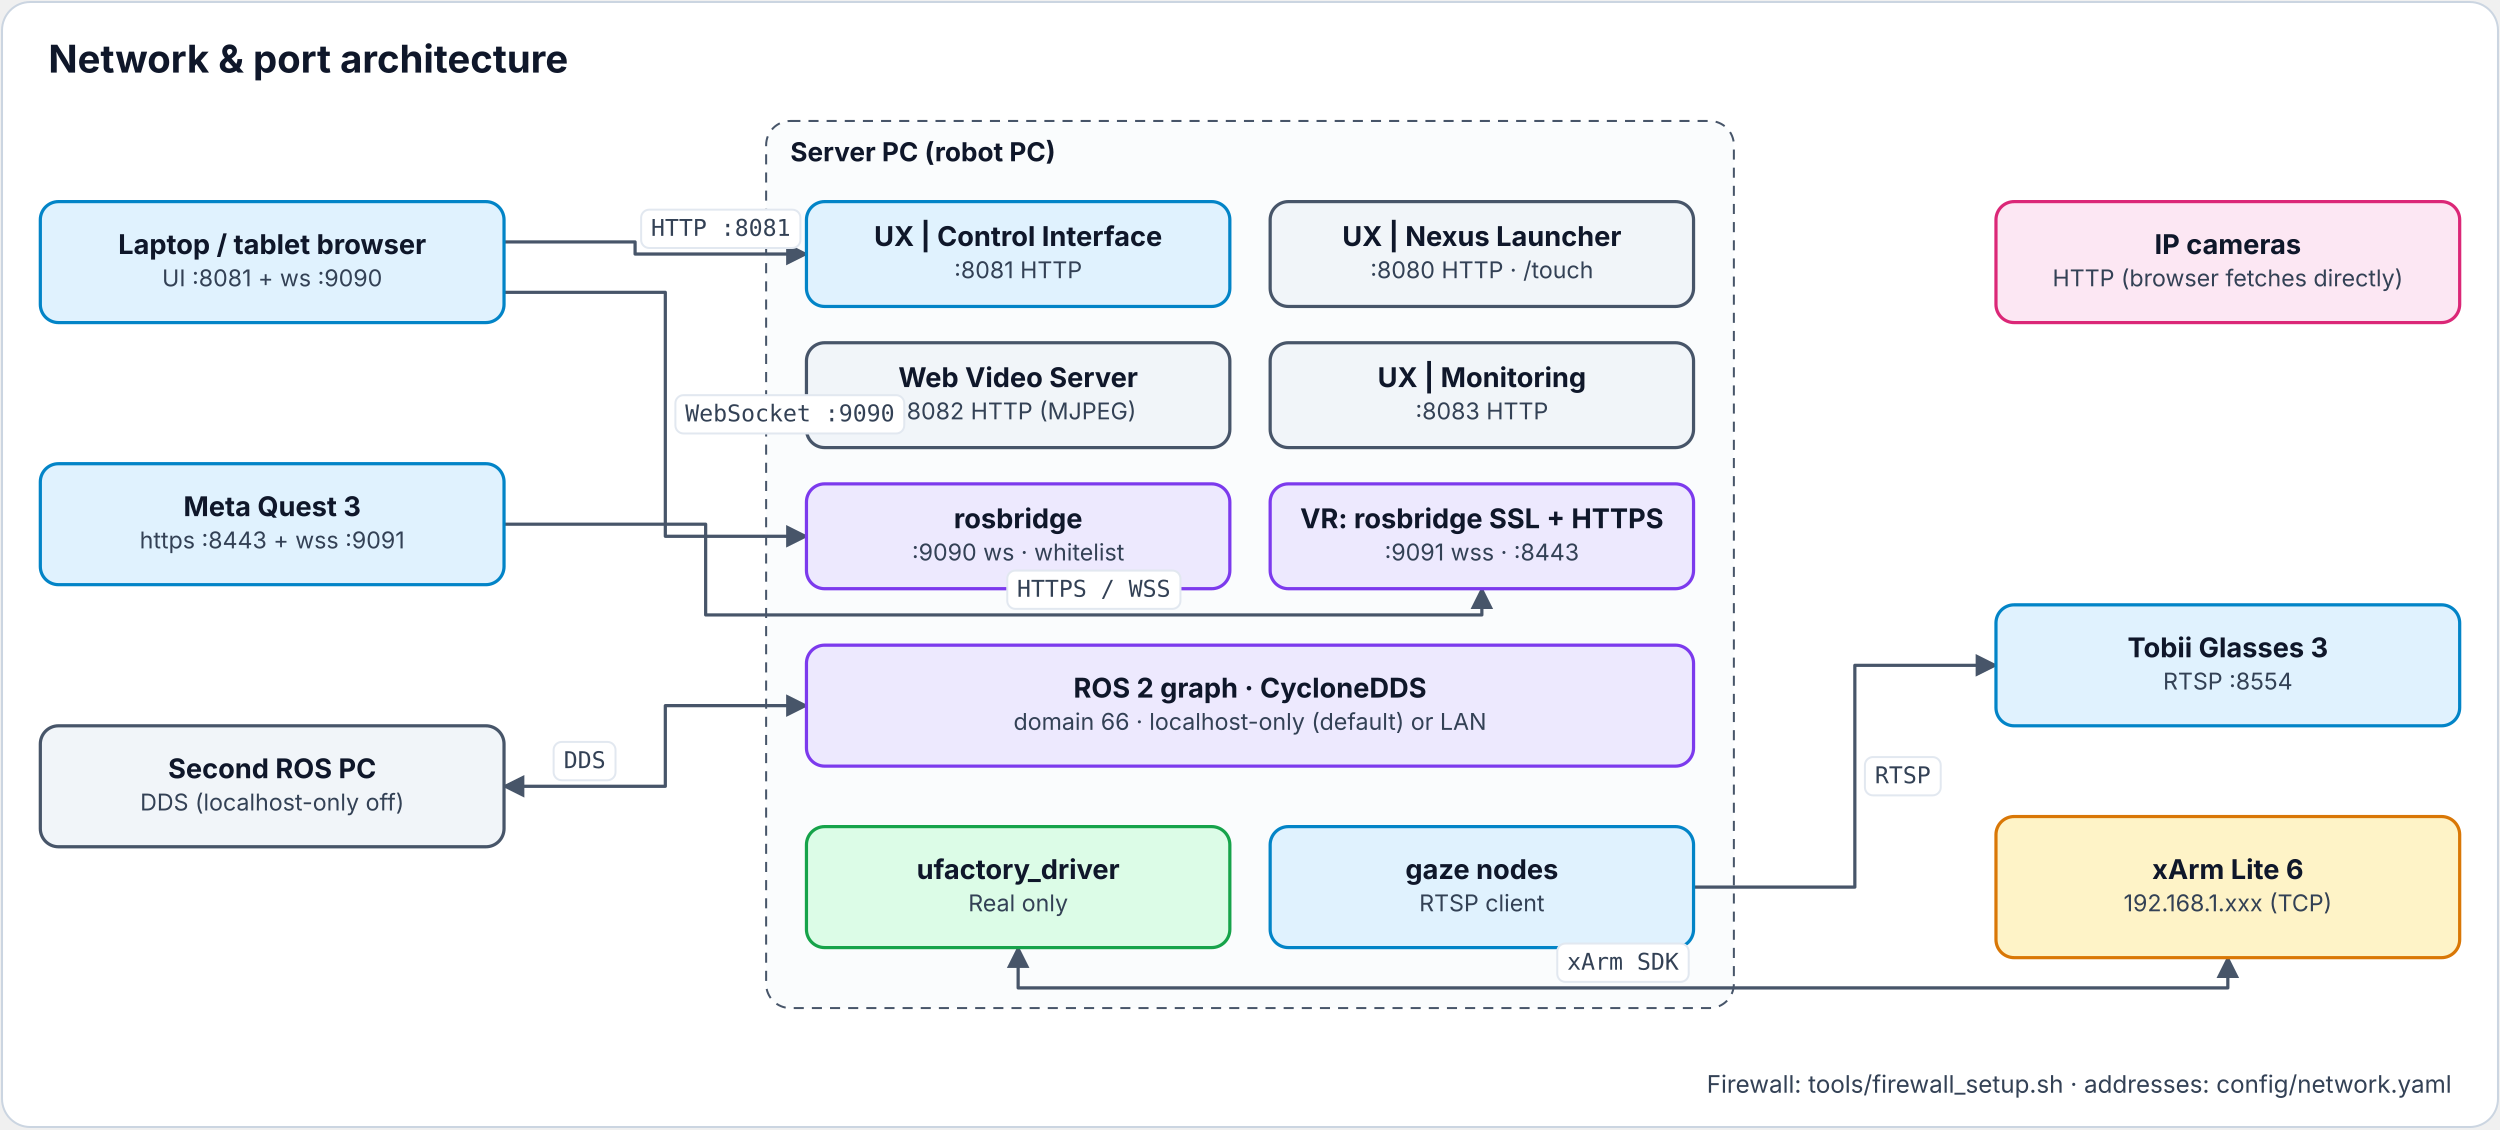
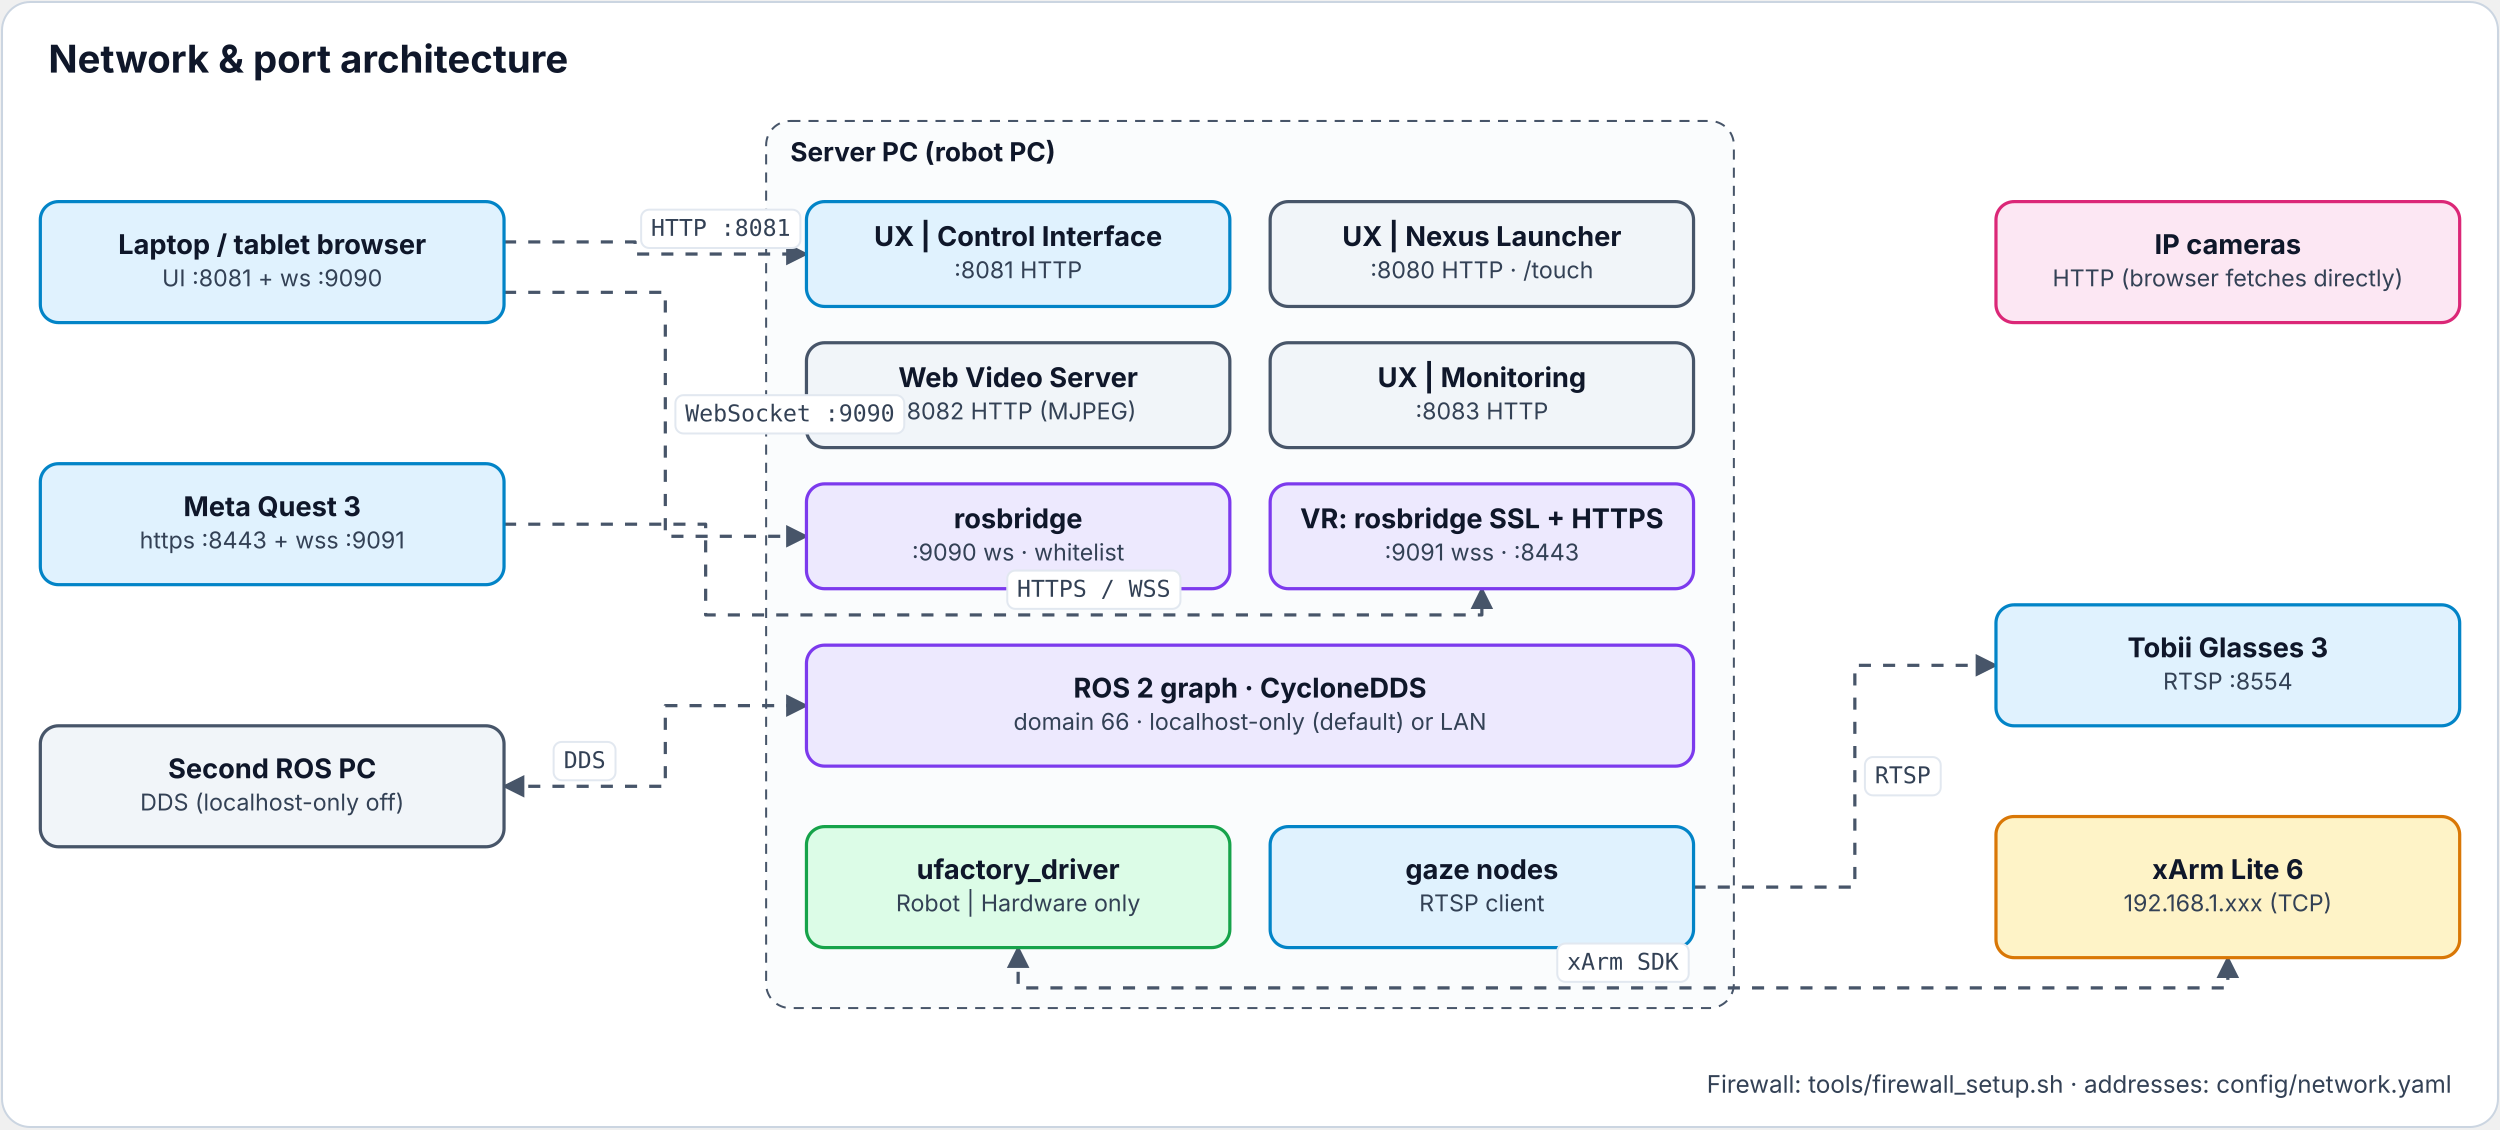
<svg xmlns="http://www.w3.org/2000/svg" viewBox="0 0 1240 560" width="1240" height="560" role="img" aria-label="Network &amp; port architecture">
  <defs>
    <marker id="a" viewBox="0 0 10 10" refX="9" refY="5" markerWidth="7" markerHeight="7" orient="auto-start-reverse">
      <path d="M0,0 L10,5 L0,10 z" fill="#475569" />
    </marker>
  </defs>
  <rect x="1" y="1" width="1238" height="558" rx="14" fill="#ffffff" stroke="#cbd5e1" />
  <text x="24" y="36" font-family="Inter, Segoe UI, Helvetica, Arial, sans-serif" font-size="19" font-weight="700" fill="#0f172a">Network &amp; port architecture</text>
  <rect x="380" y="60" width="480" height="440" rx="12" fill="#f1f5f9" fill-opacity="0.35" stroke="#475569" stroke-dasharray="5 4" />
  <text x="392" y="80" font-family="Inter, Segoe UI, Helvetica, Arial, sans-serif" font-size="13" font-weight="700" fill="#0f172a">Server PC (robot PC)</text>
  <path d="M250.0,120.0 L315.0,120.0 L315.0,126.0 L400.0,126.0" fill="none" stroke="#475569" stroke-width="1.6" stroke-linejoin="round" marker-end="url(#a)" />
  <path d="M250.0,145.0 L330.0,145.0 L330.0,266.0 L400.0,266.0" fill="none" stroke="#475569" stroke-width="1.6" stroke-linejoin="round" marker-end="url(#a)" />
  <path d="M250.0,260.0 L350.0,260.0 L350.0,305.0 L735.0,305.0 L735.0,292.0" fill="none" stroke="#475569" stroke-width="1.6" stroke-linejoin="round" marker-end="url(#a)" />
  <path d="M250.0,390.0 L330.0,390.0 L330.0,350.0 L400.0,350.0" fill="none" stroke="#475569" stroke-width="1.6" stroke-linejoin="round" marker-end="url(#a)" marker-start="url(#a)" />
  <path d="M505.0,470.0 L505.0,490.0 L1105.0,490.0 L1105.0,475.0" fill="none" stroke="#475569" stroke-width="1.6" stroke-linejoin="round" marker-end="url(#a)" marker-start="url(#a)" />
  <path d="M840.0,440.0 L920.0,440.0 L920.0,330.0 L990.0,330.0" fill="none" stroke="#475569" stroke-width="1.6" stroke-linejoin="round" marker-end="url(#a)" />
-   <rect x="20" y="100" width="230" height="60" rx="9" fill="#e0f2fe" stroke="#0284c7" stroke-width="1.6" />
-   <text x="135.0" y="126.0" font-family="Inter, Segoe UI, Helvetica, Arial, sans-serif" font-size="13.5" font-weight="700" text-anchor="middle" fill="#0f172a">Laptop / tablet browser</text>
-   <text x="135.0" y="142.0" font-family="Inter, Segoe UI, Helvetica, Arial, sans-serif" font-size="11.5" text-anchor="middle" fill="#334155">UI :8081 + ws :9090</text>
-   <rect x="20" y="230" width="230" height="60" rx="9" fill="#e0f2fe" stroke="#0284c7" stroke-width="1.6" />
-   <text x="135.0" y="256.0" font-family="Inter, Segoe UI, Helvetica, Arial, sans-serif" font-size="13.5" font-weight="700" text-anchor="middle" fill="#0f172a">Meta Quest 3</text>
-   <text x="135.0" y="272.0" font-family="Inter, Segoe UI, Helvetica, Arial, sans-serif" font-size="11.5" text-anchor="middle" fill="#334155">https :8443 + wss :9091</text>
-   <rect x="20" y="360" width="230" height="60" rx="9" fill="#f1f5f9" stroke="#475569" stroke-width="1.6" />
-   <text x="135.0" y="386.0" font-family="Inter, Segoe UI, Helvetica, Arial, sans-serif" font-size="13.5" font-weight="700" text-anchor="middle" fill="#0f172a">Second ROS PC</text>
-   <text x="135.0" y="402.0" font-family="Inter, Segoe UI, Helvetica, Arial, sans-serif" font-size="11.5" text-anchor="middle" fill="#334155">DDS (localhost-only off)</text>
-   <rect x="400" y="100" width="210" height="52" rx="9" fill="#e0f2fe" stroke="#0284c7" stroke-width="1.6" />
-   <text x="505.0" y="122.0" font-family="Inter, Segoe UI, Helvetica, Arial, sans-serif" font-size="13.5" font-weight="700" text-anchor="middle" fill="#0f172a">UX | Control Interface</text>
-   <text x="505.0" y="138.0" font-family="Inter, Segoe UI, Helvetica, Arial, sans-serif" font-size="11.5" text-anchor="middle" fill="#334155">:8081 HTTP</text>
-   <rect x="630" y="100" width="210" height="52" rx="9" fill="#f1f5f9" stroke="#475569" stroke-width="1.6" />
-   <text x="735.0" y="122.0" font-family="Inter, Segoe UI, Helvetica, Arial, sans-serif" font-size="13.5" font-weight="700" text-anchor="middle" fill="#0f172a">UX | Nexus Launcher</text>
-   <text x="735.0" y="138.0" font-family="Inter, Segoe UI, Helvetica, Arial, sans-serif" font-size="11.5" text-anchor="middle" fill="#334155">:8080 HTTP · /touch</text>
-   <rect x="400" y="170" width="210" height="52" rx="9" fill="#f1f5f9" stroke="#475569" stroke-width="1.6" />
-   <text x="505.0" y="192.0" font-family="Inter, Segoe UI, Helvetica, Arial, sans-serif" font-size="13.5" font-weight="700" text-anchor="middle" fill="#0f172a">Web Video Server</text>
-   <text x="505.0" y="208.0" font-family="Inter, Segoe UI, Helvetica, Arial, sans-serif" font-size="11.5" text-anchor="middle" fill="#334155">:8082 HTTP (MJPEG)</text>
-   <rect x="630" y="170" width="210" height="52" rx="9" fill="#f1f5f9" stroke="#475569" stroke-width="1.6" />
-   <text x="735.0" y="192.0" font-family="Inter, Segoe UI, Helvetica, Arial, sans-serif" font-size="13.5" font-weight="700" text-anchor="middle" fill="#0f172a">UX | Monitoring</text>
-   <text x="735.0" y="208.0" font-family="Inter, Segoe UI, Helvetica, Arial, sans-serif" font-size="11.5" text-anchor="middle" fill="#334155">:8083 HTTP</text>
-   <rect x="400" y="240" width="210" height="52" rx="9" fill="#ede9fe" stroke="#7c3aed" stroke-width="1.6" />
-   <text x="505.0" y="262.0" font-family="Inter, Segoe UI, Helvetica, Arial, sans-serif" font-size="13.5" font-weight="700" text-anchor="middle" fill="#0f172a">rosbridge</text>
-   <text x="505.0" y="278.0" font-family="Inter, Segoe UI, Helvetica, Arial, sans-serif" font-size="11.5" text-anchor="middle" fill="#334155">:9090 ws · whitelist</text>
-   <rect x="630" y="240" width="210" height="52" rx="9" fill="#ede9fe" stroke="#7c3aed" stroke-width="1.6" />
-   <text x="735.0" y="262.0" font-family="Inter, Segoe UI, Helvetica, Arial, sans-serif" font-size="13.5" font-weight="700" text-anchor="middle" fill="#0f172a">VR: rosbridge SSL + HTTPS</text>
-   <text x="735.0" y="278.0" font-family="Inter, Segoe UI, Helvetica, Arial, sans-serif" font-size="11.5" text-anchor="middle" fill="#334155">:9091 wss · :8443</text>
-   <rect x="400" y="320" width="440" height="60" rx="9" fill="#ede9fe" stroke="#7c3aed" stroke-width="1.6" />
-   <text x="620.0" y="346.0" font-family="Inter, Segoe UI, Helvetica, Arial, sans-serif" font-size="13.5" font-weight="700" text-anchor="middle" fill="#0f172a">ROS 2 graph · CycloneDDS</text>
-   <text x="620.0" y="362.0" font-family="Inter, Segoe UI, Helvetica, Arial, sans-serif" font-size="11.5" text-anchor="middle" fill="#334155">domain 66 · localhost-only (default) or LAN</text>
-   <rect x="400" y="410" width="210" height="60" rx="9" fill="#dcfce7" stroke="#16a34a" stroke-width="1.6" />
-   <text x="505.0" y="436.0" font-family="Inter, Segoe UI, Helvetica, Arial, sans-serif" font-size="13.5" font-weight="700" text-anchor="middle" fill="#0f172a">ufactory_driver</text>
-   <text x="505.0" y="452.0" font-family="Inter, Segoe UI, Helvetica, Arial, sans-serif" font-size="11.5" text-anchor="middle" fill="#334155">Real only</text>
-   <rect x="630" y="410" width="210" height="60" rx="9" fill="#e0f2fe" stroke="#0284c7" stroke-width="1.6" />
-   <text x="735.0" y="436.0" font-family="Inter, Segoe UI, Helvetica, Arial, sans-serif" font-size="13.5" font-weight="700" text-anchor="middle" fill="#0f172a">gaze nodes</text>
-   <text x="735.0" y="452.0" font-family="Inter, Segoe UI, Helvetica, Arial, sans-serif" font-size="11.5" text-anchor="middle" fill="#334155">RTSP client</text>
-   <rect x="990" y="100" width="230" height="60" rx="9" fill="#fce7f3" stroke="#db2777" stroke-width="1.6" />
-   <text x="1105.0" y="126.0" font-family="Inter, Segoe UI, Helvetica, Arial, sans-serif" font-size="13.5" font-weight="700" text-anchor="middle" fill="#0f172a">IP cameras</text>
-   <text x="1105.0" y="142.0" font-family="Inter, Segoe UI, Helvetica, Arial, sans-serif" font-size="11.5" text-anchor="middle" fill="#334155">HTTP (browser fetches directly)</text>
-   <rect x="990" y="300" width="230" height="60" rx="9" fill="#e0f2fe" stroke="#0284c7" stroke-width="1.6" />
-   <text x="1105.0" y="326.0" font-family="Inter, Segoe UI, Helvetica, Arial, sans-serif" font-size="13.5" font-weight="700" text-anchor="middle" fill="#0f172a">Tobii Glasses 3</text>
-   <text x="1105.0" y="342.0" font-family="Inter, Segoe UI, Helvetica, Arial, sans-serif" font-size="11.5" text-anchor="middle" fill="#334155">RTSP :8554</text>
-   <rect x="990" y="405" width="230" height="70" rx="9" fill="#fef3c7" stroke="#d97706" stroke-width="1.6" />
-   <text x="1105.0" y="436.0" font-family="Inter, Segoe UI, Helvetica, Arial, sans-serif" font-size="13.5" font-weight="700" text-anchor="middle" fill="#0f172a">xArm Lite 6</text>
-   <text x="1105.0" y="452.0" font-family="Inter, Segoe UI, Helvetica, Arial, sans-serif" font-size="11.5" text-anchor="middle" fill="#334155">192.168.1.xxx (TCP)</text>
+   <g class="node">
+     <rect x="20" y="100" width="230" height="60" rx="9" fill="#e0f2fe" stroke="#0284c7" stroke-width="1.6" />
+     <text x="135.0" y="126.0" font-family="Inter, Segoe UI, Helvetica, Arial, sans-serif" font-size="13.5" font-weight="700" text-anchor="middle" fill="#0f172a">Laptop / tablet browser</text>
+     <text x="135.0" y="142.0" font-family="Inter, Segoe UI, Helvetica, Arial, sans-serif" font-size="11.5" text-anchor="middle" fill="#334155">UI :8081 + ws :9090</text>
+   </g>
+   <g class="node">
+     <rect x="20" y="230" width="230" height="60" rx="9" fill="#e0f2fe" stroke="#0284c7" stroke-width="1.6" />
+     <text x="135.0" y="256.0" font-family="Inter, Segoe UI, Helvetica, Arial, sans-serif" font-size="13.5" font-weight="700" text-anchor="middle" fill="#0f172a">Meta Quest 3</text>
+     <text x="135.0" y="272.0" font-family="Inter, Segoe UI, Helvetica, Arial, sans-serif" font-size="11.5" text-anchor="middle" fill="#334155">https :8443 + wss :9091</text>
+   </g>
+   <g class="node">
+     <rect x="20" y="360" width="230" height="60" rx="9" fill="#f1f5f9" stroke="#475569" stroke-width="1.6" />
+     <text x="135.0" y="386.0" font-family="Inter, Segoe UI, Helvetica, Arial, sans-serif" font-size="13.5" font-weight="700" text-anchor="middle" fill="#0f172a">Second ROS PC</text>
+     <text x="135.0" y="402.0" font-family="Inter, Segoe UI, Helvetica, Arial, sans-serif" font-size="11.5" text-anchor="middle" fill="#334155">DDS (localhost-only off)</text>
+   </g>
+   <g class="node">
+     <rect x="400" y="100" width="210" height="52" rx="9" fill="#e0f2fe" stroke="#0284c7" stroke-width="1.6" />
+     <text x="505.0" y="122.0" font-family="Inter, Segoe UI, Helvetica, Arial, sans-serif" font-size="13.5" font-weight="700" text-anchor="middle" fill="#0f172a">UX | Control Interface</text>
+     <text x="505.0" y="138.0" font-family="Inter, Segoe UI, Helvetica, Arial, sans-serif" font-size="11.5" text-anchor="middle" fill="#334155">:8081 HTTP</text>
+   </g>
+   <g class="node">
+     <rect x="630" y="100" width="210" height="52" rx="9" fill="#f1f5f9" stroke="#475569" stroke-width="1.6" />
+     <text x="735.0" y="122.0" font-family="Inter, Segoe UI, Helvetica, Arial, sans-serif" font-size="13.5" font-weight="700" text-anchor="middle" fill="#0f172a">UX | Nexus Launcher</text>
+     <text x="735.0" y="138.0" font-family="Inter, Segoe UI, Helvetica, Arial, sans-serif" font-size="11.5" text-anchor="middle" fill="#334155">:8080 HTTP · /touch</text>
+   </g>
+   <g class="node">
+     <rect x="400" y="170" width="210" height="52" rx="9" fill="#f1f5f9" stroke="#475569" stroke-width="1.6" />
+     <text x="505.0" y="192.0" font-family="Inter, Segoe UI, Helvetica, Arial, sans-serif" font-size="13.5" font-weight="700" text-anchor="middle" fill="#0f172a">Web Video Server</text>
+     <text x="505.0" y="208.0" font-family="Inter, Segoe UI, Helvetica, Arial, sans-serif" font-size="11.5" text-anchor="middle" fill="#334155">:8082 HTTP (MJPEG)</text>
+   </g>
+   <g class="node">
+     <rect x="630" y="170" width="210" height="52" rx="9" fill="#f1f5f9" stroke="#475569" stroke-width="1.6" />
+     <text x="735.0" y="192.0" font-family="Inter, Segoe UI, Helvetica, Arial, sans-serif" font-size="13.5" font-weight="700" text-anchor="middle" fill="#0f172a">UX | Monitoring</text>
+     <text x="735.0" y="208.0" font-family="Inter, Segoe UI, Helvetica, Arial, sans-serif" font-size="11.5" text-anchor="middle" fill="#334155">:8083 HTTP</text>
+   </g>
+   <g class="node">
+     <rect x="400" y="240" width="210" height="52" rx="9" fill="#ede9fe" stroke="#7c3aed" stroke-width="1.6" />
+     <text x="505.0" y="262.0" font-family="Inter, Segoe UI, Helvetica, Arial, sans-serif" font-size="13.5" font-weight="700" text-anchor="middle" fill="#0f172a">rosbridge</text>
+     <text x="505.0" y="278.0" font-family="Inter, Segoe UI, Helvetica, Arial, sans-serif" font-size="11.5" text-anchor="middle" fill="#334155">:9090 ws · whitelist</text>
+   </g>
+   <g class="node">
+     <rect x="630" y="240" width="210" height="52" rx="9" fill="#ede9fe" stroke="#7c3aed" stroke-width="1.6" />
+     <text x="735.0" y="262.0" font-family="Inter, Segoe UI, Helvetica, Arial, sans-serif" font-size="13.5" font-weight="700" text-anchor="middle" fill="#0f172a">VR: rosbridge SSL + HTTPS</text>
+     <text x="735.0" y="278.0" font-family="Inter, Segoe UI, Helvetica, Arial, sans-serif" font-size="11.5" text-anchor="middle" fill="#334155">:9091 wss · :8443</text>
+   </g>
+   <g class="node">
+     <rect x="400" y="320" width="440" height="60" rx="9" fill="#ede9fe" stroke="#7c3aed" stroke-width="1.6" />
+     <text x="620.0" y="346.0" font-family="Inter, Segoe UI, Helvetica, Arial, sans-serif" font-size="13.5" font-weight="700" text-anchor="middle" fill="#0f172a">ROS 2 graph · CycloneDDS</text>
+     <text x="620.0" y="362.0" font-family="Inter, Segoe UI, Helvetica, Arial, sans-serif" font-size="11.5" text-anchor="middle" fill="#334155">domain 66 · localhost-only (default) or LAN</text>
+   </g>
+   <g class="node">
+     <rect x="400" y="410" width="210" height="60" rx="9" fill="#dcfce7" stroke="#16a34a" stroke-width="1.6" />
+     <text x="505.0" y="436.0" font-family="Inter, Segoe UI, Helvetica, Arial, sans-serif" font-size="13.5" font-weight="700" text-anchor="middle" fill="#0f172a">ufactory_driver</text>
+     <text x="505.0" y="452.0" font-family="Inter, Segoe UI, Helvetica, Arial, sans-serif" font-size="11.5" text-anchor="middle" fill="#334155">Robot | Hardware only</text>
+   </g>
+   <g class="node">
+     <rect x="630" y="410" width="210" height="60" rx="9" fill="#e0f2fe" stroke="#0284c7" stroke-width="1.6" />
+     <text x="735.0" y="436.0" font-family="Inter, Segoe UI, Helvetica, Arial, sans-serif" font-size="13.5" font-weight="700" text-anchor="middle" fill="#0f172a">gaze nodes</text>
+     <text x="735.0" y="452.0" font-family="Inter, Segoe UI, Helvetica, Arial, sans-serif" font-size="11.5" text-anchor="middle" fill="#334155">RTSP client</text>
+   </g>
+   <g class="node">
+     <rect x="990" y="100" width="230" height="60" rx="9" fill="#fce7f3" stroke="#db2777" stroke-width="1.6" />
+     <text x="1105.0" y="126.0" font-family="Inter, Segoe UI, Helvetica, Arial, sans-serif" font-size="13.5" font-weight="700" text-anchor="middle" fill="#0f172a">IP cameras</text>
+     <text x="1105.0" y="142.0" font-family="Inter, Segoe UI, Helvetica, Arial, sans-serif" font-size="11.5" text-anchor="middle" fill="#334155">HTTP (browser fetches directly)</text>
+   </g>
+   <g class="node">
+     <rect x="990" y="300" width="230" height="60" rx="9" fill="#e0f2fe" stroke="#0284c7" stroke-width="1.6" />
+     <text x="1105.0" y="326.0" font-family="Inter, Segoe UI, Helvetica, Arial, sans-serif" font-size="13.5" font-weight="700" text-anchor="middle" fill="#0f172a">Tobii Glasses 3</text>
+     <text x="1105.0" y="342.0" font-family="Inter, Segoe UI, Helvetica, Arial, sans-serif" font-size="11.5" text-anchor="middle" fill="#334155">RTSP :8554</text>
+   </g>
+   <g class="node">
+     <rect x="990" y="405" width="230" height="70" rx="9" fill="#fef3c7" stroke="#d97706" stroke-width="1.6" />
+     <text x="1105.0" y="436.0" font-family="Inter, Segoe UI, Helvetica, Arial, sans-serif" font-size="13.5" font-weight="700" text-anchor="middle" fill="#0f172a">xArm Lite 6</text>
+     <text x="1105.0" y="452.0" font-family="Inter, Segoe UI, Helvetica, Arial, sans-serif" font-size="11.5" text-anchor="middle" fill="#334155">192.168.1.xxx (TCP)</text>
+   </g>
  <rect x="318.0" y="104.0" width="79.0" height="19" rx="4" fill="#ffffff" stroke="#e2e8f0" />
  <text x="357.5" y="117.0" font-family="JetBrains Mono, Consolas, monospace" font-size="11.5" text-anchor="middle" fill="#334155">HTTP :8081</text>
  <rect x="335.0" y="196.0" width="113.5" height="19" rx="4" fill="#ffffff" stroke="#e2e8f0" />
  <text x="391.8" y="209.0" font-family="JetBrains Mono, Consolas, monospace" font-size="11.5" text-anchor="middle" fill="#334155">WebSocket :9090</text>
  <rect x="499.6" y="283.0" width="85.9" height="19" rx="4" fill="#ffffff" stroke="#e2e8f0" />
  <text x="542.5" y="296.0" font-family="JetBrains Mono, Consolas, monospace" font-size="11.5" text-anchor="middle" fill="#334155">HTTPS / WSS</text>
  <rect x="274.6" y="368.0" width="30.7" height="19" rx="4" fill="#ffffff" stroke="#e2e8f0" />
  <text x="290.0" y="381.0" font-family="JetBrains Mono, Consolas, monospace" font-size="11.5" text-anchor="middle" fill="#334155">DDS</text>
  <rect x="772.4" y="468.0" width="65.2" height="19" rx="4" fill="#ffffff" stroke="#e2e8f0" />
  <text x="805.0" y="481.0" font-family="JetBrains Mono, Consolas, monospace" font-size="11.5" text-anchor="middle" fill="#334155">xArm SDK</text>
  <rect x="925.0" y="375.5" width="37.6" height="19" rx="4" fill="#ffffff" stroke="#e2e8f0" />
  <text x="943.8" y="388.5" font-family="JetBrains Mono, Consolas, monospace" font-size="11.5" text-anchor="middle" fill="#334155">RTSP</text>
  <text x="1216" y="542" font-family="Inter, Segoe UI, Helvetica, Arial, sans-serif" font-size="12" text-anchor="end" fill="#334155">Firewall: tools/firewall_setup.sh · addresses: config/network.yaml</text>
+   <style>
+         /* A: Dash-Animation für alle Verbindungen */
+         path {
+             stroke-dasharray: 6;
+             animation: dash 20s linear infinite;
+         }
+         @keyframes dash {
+             to { stroke-dashoffset: -100; }
+         }
+         
+         /* B: Hover-Effekte auf Gruppen/Knoten */
+         .node rect {
+             transition: filter 0.3s ease, transform 0.3s ease;
+             transform-origin: center;
+         }
+         .node:hover rect {
+             filter: brightness(1.1);
+         }
+         
+         /* C: Happy-Path in grasp_states hervorheben */
+         .happy-edge {
+             stroke: #0a7a6d !important;
+             stroke-width: 3px !important;
+             filter: drop-shadow(0 0 2px #0a7a6d);
+         }
+     </style>
</svg>
